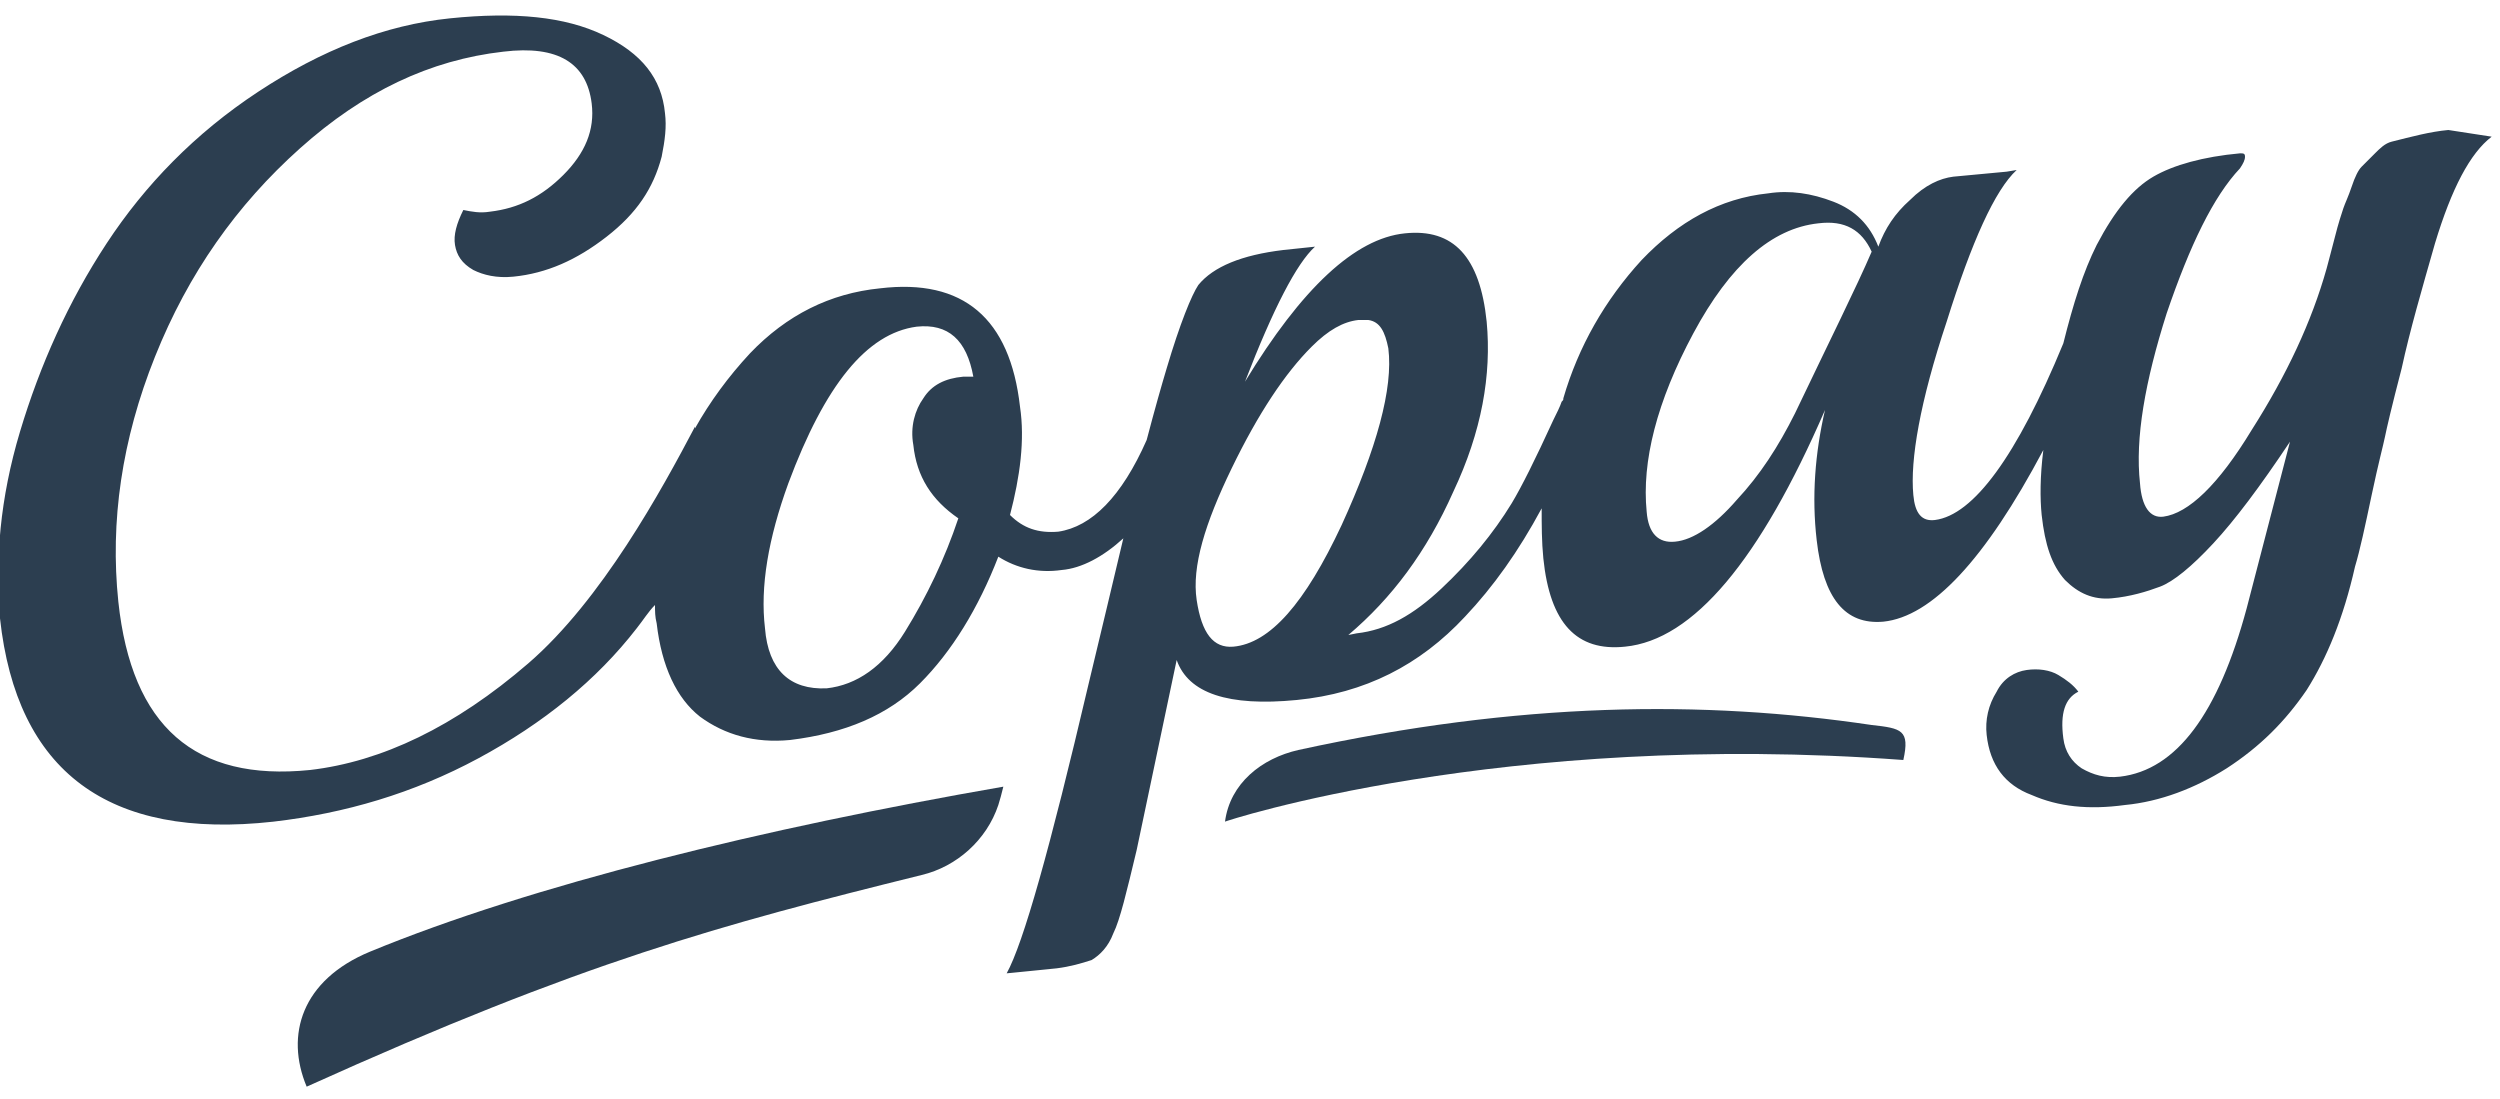
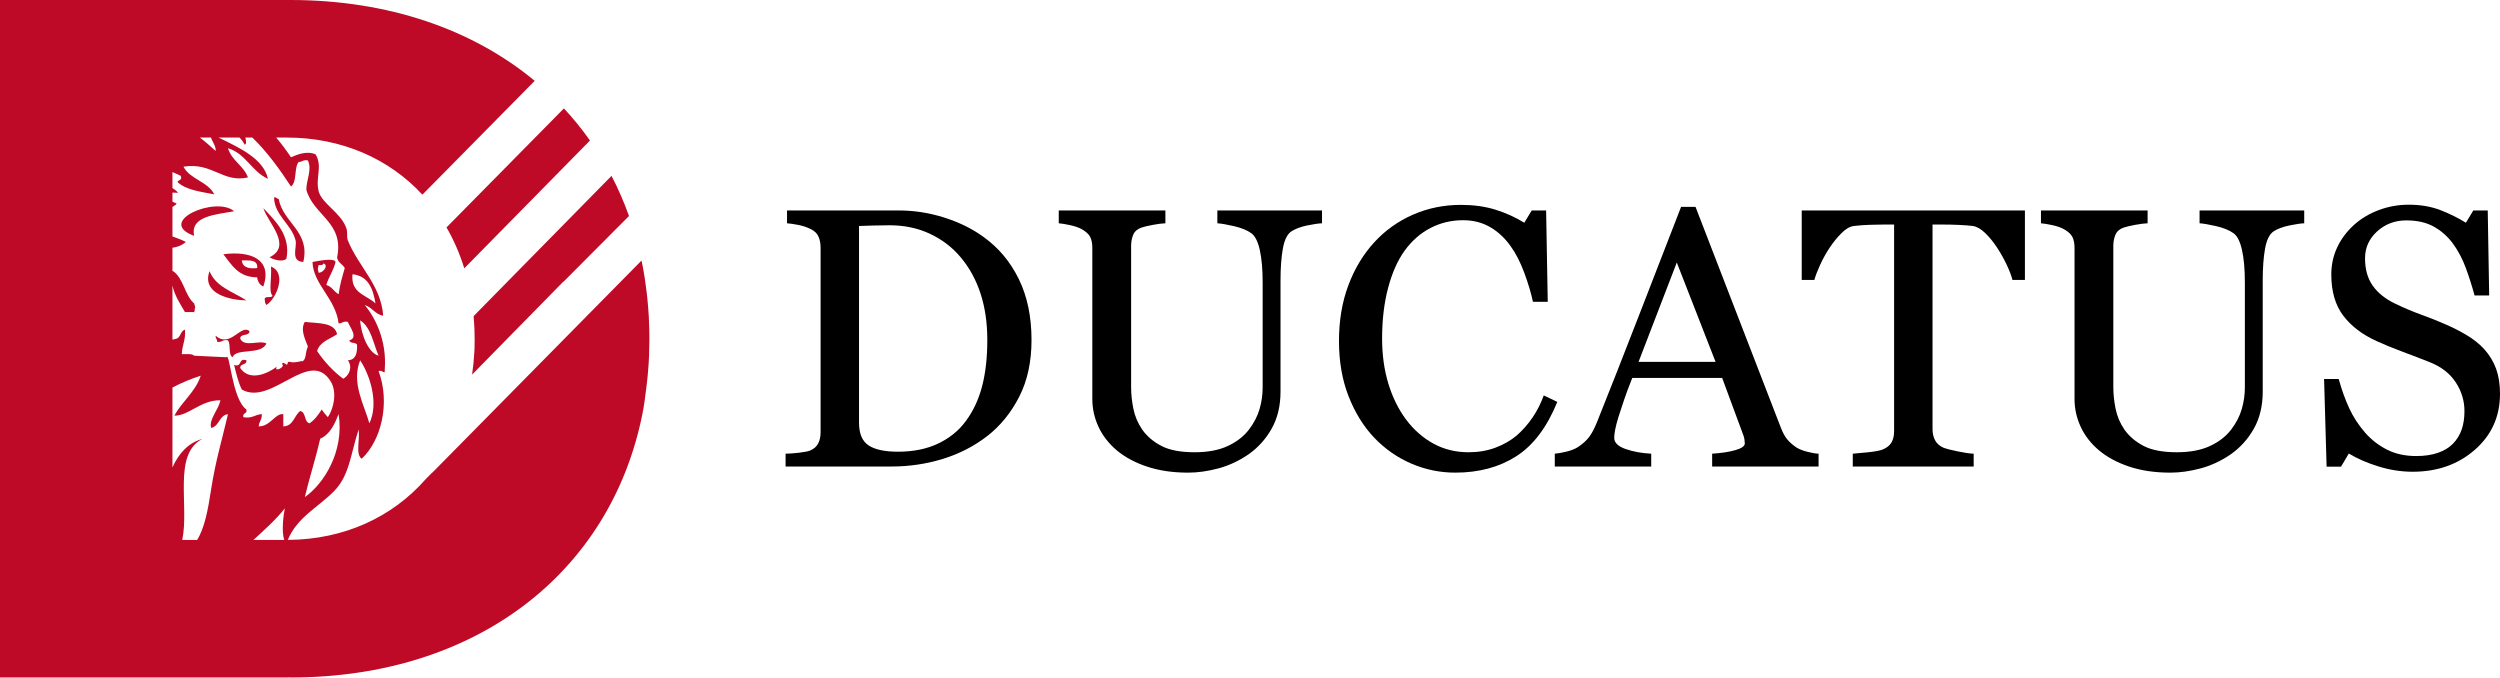
- <svg xmlns="http://www.w3.org/2000/svg" version="1.1" id="Capa_1" x="0px" y="0px" viewBox="-222 391.9 150 65.9" enable-background="new -222 391.9 150 65.9" xml:space="preserve">
-   <g id="Login">
-     <g id="Tour-1" transform="translate(-244, -476)">
-       <g id="download-3" transform="translate(244, 476)">
-         <path id="Shape_4_" fill="#2C3E50" d="M-75.1,399.7c-1.1,0.1-2.2,0.4-3.4,0.7c-0.4,0.1-0.7,0.4-1,0.7     c-0.3,0.3-0.6,0.6-0.8,0.8c-0.2,0.2-0.4,0.6-0.6,1.2c-0.2,0.6-0.4,1-0.5,1.3c-0.1,0.3-0.3,0.9-0.5,1.7c-0.2,0.8-0.4,1.5-0.5,1.9     c-0.9,3.2-2.4,6.4-4.5,9.7c-2,3.3-3.8,5-5.3,5.2c-0.8,0.1-1.3-0.6-1.4-2c-0.3-2.7,0.3-6.1,1.6-10.2c1.4-4.1,2.8-7,4.4-8.7     c0.2-0.3,0.3-0.5,0.3-0.7c0-0.2-0.1-0.2-0.3-0.2c-2.2,0.2-4,0.7-5.2,1.4c-1.2,0.7-2.3,2-3.4,4.1c-0.8,1.6-1.4,3.5-2,5.9     c-2.8,6.8-5.4,10.3-7.7,10.6c-0.8,0.1-1.2-0.4-1.3-1.5c-0.2-2.1,0.4-5.6,2-10.4c1.5-4.8,2.9-7.9,4.2-9.1l-0.6,0.1l-3.2,0.3     c-0.8,0.1-1.7,0.5-2.6,1.4c-0.9,0.8-1.5,1.7-1.9,2.8c-0.5-1.3-1.4-2.2-2.7-2.7c-1.3-0.5-2.6-0.7-3.9-0.5c-2.9,0.3-5.4,1.7-7.6,4     c-2.2,2.4-3.8,5.2-4.7,8.3c0,0.1,0,0.1-0.1,0.2c-0.1,0.3-0.3,0.7-0.5,1.1c-1.1,2.4-1.9,4-2.5,5c-1.1,1.8-2.5,3.5-4.2,5.1     s-3.3,2.5-5.1,2.7l-0.5,0.1c2.6-2.2,4.7-5,6.3-8.6c1.7-3.6,2.3-7,2-10.2c-0.4-3.9-2-5.6-4.9-5.3c-3,0.3-6.2,3.3-9.6,8.9     c1.7-4.4,3.1-7.1,4.2-8.1l-1.9,0.2c-2.5,0.3-4.2,1-5.1,2.1c-0.4,0.6-1.1,2.3-1.9,5c-0.3,1-0.7,2.4-1.2,4.3     c-1.5,3.4-3.3,5.2-5.3,5.5c-1.2,0.1-2.1-0.2-2.9-1c0.6-2.3,0.9-4.5,0.6-6.5c-0.6-5.3-3.4-7.7-8.4-7.1c-3,0.3-5.6,1.6-7.8,3.9     c-1.3,1.4-2.4,2.9-3.3,4.5c0,0,0,0,0-0.1c-2,3.8-5.6,10.4-10,14.2c-4.4,3.8-8.8,5.9-13.1,6.4c-6.9,0.7-10.7-2.6-11.5-10.1     c-0.5-4.8,0.2-9.7,2.2-14.7c2-5,4.9-9.1,8.7-12.5c3.8-3.4,7.8-5.3,12.2-5.8c3.3-0.4,5,0.7,5.3,3.1c0.2,1.6-0.4,3-1.7,4.3     c-1.3,1.3-2.7,2-4.4,2.2c-0.6,0.1-1.1,0-1.6-0.1c-0.4,0.8-0.6,1.5-0.5,2.1c0.1,0.6,0.4,1.1,1.1,1.5c0.6,0.3,1.4,0.5,2.4,0.4     c2-0.2,3.8-1,5.6-2.4s2.8-2.9,3.3-4.8c0.2-1,0.3-1.8,0.2-2.6c-0.2-2.1-1.4-3.6-3.7-4.7s-5.3-1.4-9.2-1c-3.9,0.4-7.7,1.9-11.5,4.4     c-3.8,2.5-6.8,5.6-9.1,9.1c-2.3,3.5-4,7.3-5.2,11.3c-1.2,4-1.5,7.7-1.2,11.2c1,9.2,6.5,13.3,16.4,12.2c4.3-0.5,8.4-1.7,12.3-3.8     c3.9-2.1,7.1-4.7,9.5-7.8c0.4-0.5,0.7-1,1.1-1.4c0,0.4,0,0.7,0.1,1.1c0.3,2.6,1.2,4.5,2.6,5.6c1.5,1.1,3.3,1.6,5.4,1.4     c3.3-0.4,5.9-1.5,7.8-3.4c1.9-1.9,3.5-4.5,4.7-7.6c1.1,0.7,2.4,1,3.8,0.8c1.2-0.1,2.5-0.8,3.7-1.9c-0.6,2.5-1.3,5.5-2.1,8.8     c-2.3,9.8-3.9,15.5-4.9,17.3l3-0.3c0.8-0.1,1.5-0.3,2.1-0.5c0.5-0.3,1-0.8,1.3-1.6c0.4-0.8,0.8-2.5,1.4-5l2.4-11.4     c0.7,2,3.1,2.8,7.2,2.4c4.1-0.4,7.4-2.1,10.1-5c1.7-1.8,3.2-3.9,4.6-6.5c0,1,0,2,0.1,3c0.4,3.9,2,5.6,4.9,5.3     c4.1-0.4,8.1-5.2,12-14.2c-0.6,2.6-0.8,5.2-0.5,7.8c0.4,3.5,1.7,5.1,4,4.9c2.9-0.3,6.1-3.7,9.6-10.3c-0.2,1.6-0.2,2.9-0.1,3.9     c0.2,1.8,0.6,3,1.4,3.9c0.8,0.8,1.7,1.2,2.8,1.1s2.1-0.4,2.9-0.7c0.8-0.3,1.9-1.2,3.2-2.6c1.3-1.4,2.8-3.4,4.6-6.1l-2.6,10     c-1.7,6.3-4.2,9.7-7.6,10.1c-0.9,0.1-1.6-0.1-2.3-0.5c-0.6-0.4-1-1-1.1-1.8c-0.2-1.5,0.1-2.4,0.9-2.8c-0.3-0.4-0.7-0.7-1.2-1     s-1.2-0.4-1.9-0.3c-0.7,0.1-1.4,0.5-1.8,1.3c-0.5,0.8-0.7,1.7-0.6,2.6c0.2,1.8,1.1,3,2.7,3.6c1.6,0.7,3.4,0.9,5.6,0.6     c2.1-0.2,4.2-1,6.1-2.2c2-1.3,3.5-2.8,4.8-4.7c1.2-1.9,2.2-4.3,2.9-7.4c0.3-1,0.6-2.4,1-4.3c0.4-1.9,0.7-3,0.8-3.5     c0.1-0.5,0.4-1.8,1-4.1c0.5-2.3,1.2-4.7,2-7.5c1-3.3,2.1-5.4,3.4-6.4L-75.1,399.7L-75.1,399.7z M-164.2,414.5     c-1.1,0.1-1.9,0.5-2.4,1.3c-0.5,0.7-0.8,1.7-0.6,2.8c0.2,1.9,1.1,3.3,2.7,4.4c-0.8,2.4-1.9,4.7-3.2,6.8c-1.3,2.1-2.9,3.2-4.7,3.4     c-2.2,0.1-3.5-1.1-3.7-3.6c-0.3-2.5,0.2-5.4,1.4-8.7c2.2-5.9,4.7-9,7.7-9.4c1.9-0.2,3,0.8,3.4,3L-164.2,414.5L-164.2,414.5z      M-148,430.7c-1.2,0.1-1.9-0.8-2.2-2.8s0.5-4.6,2.1-7.9c1.6-3.3,3.2-5.7,4.8-7.3c1-1,1.9-1.5,2.8-1.6c0.3,0,0.4,0,0.6,0     c0.7,0.1,1,0.7,1.2,1.7c0.3,2.4-0.7,6-2.8,10.6C-143.7,428.1-145.8,430.5-148,430.7L-148,430.7z M-114.3,416.7     c-1,2-2.1,3.7-3.5,5.2c-1.3,1.5-2.6,2.4-3.7,2.5c-1,0.1-1.6-0.5-1.7-1.8c-0.3-3,0.6-6.6,2.8-10.7c2.2-4.1,4.7-6.3,7.5-6.6     c1.6-0.2,2.6,0.4,3.2,1.7C-110.6,409.1-112.2,412.3-114.3,416.7L-114.3,416.7z" />
-         <path id="Shape_5_" fill="#2C3E50" d="M-161.8,439.1c-14.4,2.5-28.3,5.9-38,9.9     c-4.1,1.7-5.1,5-3.8,8.1c16.6-7.5,24.8-9.7,36.9-12.7c2.1-0.5,3.9-2.1,4.6-4.2C-162,439.9-161.9,439.5-161.8,439.1L-161.8,439.1z     " />
-         <path id="Shape_6_" fill="#2C3E50" d="M-107.8,437.5c0.4-1.8-0.1-1.9-1.9-2.1     c-10.1-1.5-21.1-1.4-34.4,1.5c-2.2,0.5-4.1,2-4.4,4.3C-148.6,441.2-131.9,435.7-107.8,437.5L-107.8,437.5L-107.8,437.5z" />
-       </g>
+ <svg xmlns="http://www.w3.org/2000/svg" version="1.1" x="0px" y="0px" width="1217.76" height="330" viewBox="0 0 1217.76 330" enable-background="new 0 0 1457.484 578.584" xml:space="preserve" id="svg55">
+   <defs id="defs59" />
+   <g id="Ebene_1" transform="translate(-119.93,-124.325)">
+     <g id="g16">
+       <path d="m 267.657,251.925 c 3.575,-14.808 -9.886,-19.06 -11.978,-30.694 -0.958,-0.042 -1.037,-0.96 -2.246,-0.749 0.053,8.624 8.588,13.206 10.481,20.963 0.783,3.203 -2.664,10.188 3.743,10.48 z" id="path2" style="fill:#be0a26" />
+       <path d="m 214.503,239.198 c -2.099,-9.757 10.962,-10.374 19.465,-11.978 -8.786,-7.637 -38.526,5.088 -19.465,11.978 z" id="path4" style="fill:#be0a26" />
+       <path d="m 251.188,249.68 c 1.892,0.995 5.947,2.489 8.235,0.748 2.337,-11.371 -5.629,-18.791 -11.23,-24.706 2.403,7.317 14.344,18.376 2.995,23.958 z" id="path6" style="fill:#be0a26" />
+       <path d="m 245.198,259.411 c 0.273,2.222 1.298,3.694 2.994,4.492 4.632,-13.417 -6.428,-17.491 -19.465,-15.722 4.086,5.148 7.255,11.214 16.471,11.23 z m 0,-4.491 c -4.162,0.418 -7.14,-0.347 -7.486,-3.744 3.757,-0.014 7.924,-0.439 7.486,3.744 z" id="path8" style="fill:#be0a26" />
+       <path d="m 251.936,254.171 c 0.392,6.433 -1.239,12.064 0.749,14.225 -0.512,1.484 -4.459,-0.467 -3.743,2.246 -0.032,1.03 0.354,1.644 0.748,2.247 4.958,-3.097 10.144,-15.581 2.246,-18.718 z" id="path10" style="fill:#be0a26" />
+       <path d="m 221.989,256.417 c -4.063,11.36 10.735,14.174 17.968,14.225 -6.531,-4.2 -14.908,-6.554 -17.968,-14.225 z" id="path12" style="fill:#be0a26" />
+       <path d="m 249.689,291.604 c -3.569,-1.747 -10.551,2.047 -12.727,-2.246 -0.162,-2.906 4.518,-0.971 4.492,-3.743 -4.211,-3.616 -9.282,8.473 -16.471,2.246 -0.168,1.416 0.844,1.651 0.748,2.995 2.363,0.367 2.645,-1.348 5.241,-0.749 1.507,1.988 0.028,6.96 2.246,8.235 1.601,-4.705 14.07,-0.844 16.471,-6.738 z" id="path14" style="fill:#be0a26" />
+     </g>
+     <g id="g32">
+       <path d="m 622.387,289.951 c 0,10.606 -1.992,19.806 -5.977,27.598 -3.984,7.793 -9.17,14.181 -15.557,19.16 -6.445,4.98 -13.682,8.701 -21.709,11.162 -8.027,2.461 -16.318,3.691 -24.873,3.691 h -51.68 v -6.24 c 1.699,0 3.912,-0.161 6.637,-0.483 2.725,-0.321 4.525,-0.688 5.404,-1.099 1.758,-0.761 3.033,-1.89 3.824,-3.384 0.791,-1.494 1.186,-3.296 1.186,-5.405 v -90 c 0,-1.991 -0.338,-3.779 -1.01,-5.361 -0.674,-1.582 -2.008,-2.841 -4,-3.779 -1.816,-0.879 -3.779,-1.523 -5.889,-1.934 -2.109,-0.409 -3.926,-0.673 -5.449,-0.791 v -6.24 h 54.492 c 7.5,0 14.883,1.158 22.148,3.472 7.266,2.315 13.594,5.436 18.984,9.36 7.324,5.216 13.066,12.041 17.227,20.479 4.161,8.438 6.242,18.368 6.242,29.794 z m -21.533,-0.044 c 0,-8.371 -1.113,-15.939 -3.34,-22.702 -2.227,-6.762 -5.479,-12.66 -9.756,-17.695 -4.043,-4.802 -9.008,-8.577 -14.896,-11.329 -5.889,-2.752 -12.438,-4.128 -19.645,-4.128 -2.402,0 -5.111,0.044 -8.129,0.132 -3.02,0.088 -5.26,0.162 -6.725,0.22 v 95.812 c 0,5.329 1.553,9.018 4.658,11.066 3.105,2.048 7.881,3.073 14.326,3.073 7.441,0 13.945,-1.317 19.512,-3.951 5.567,-2.634 10.078,-6.294 13.535,-10.978 3.633,-4.918 6.285,-10.611 7.955,-17.082 1.671,-6.469 2.505,-13.948 2.505,-22.438 z" id="path18" />
+       <path d="m 763.891,233.086 c -1.641,0.059 -4.043,0.411 -7.207,1.055 -3.164,0.646 -5.742,1.612 -7.734,2.9 -1.992,1.349 -3.369,4.131 -4.131,8.35 -0.762,4.219 -1.143,9.375 -1.143,15.469 v 54.229 c 0,6.914 -1.436,12.92 -4.307,18.018 -2.871,5.098 -6.65,9.287 -11.338,12.568 -4.629,3.164 -9.506,5.436 -14.633,6.812 -5.129,1.376 -10.035,2.065 -14.723,2.065 -7.5,0 -14.18,-0.981 -20.039,-2.944 -5.859,-1.963 -10.781,-4.614 -14.766,-7.954 -3.926,-3.34 -6.885,-7.163 -8.877,-11.47 -1.992,-4.307 -2.988,-8.803 -2.988,-13.491 v -73.74 c 0,-2.05 -0.338,-3.764 -1.01,-5.142 -0.674,-1.376 -2.037,-2.65 -4.088,-3.823 -1.465,-0.819 -3.34,-1.479 -5.625,-1.978 -2.285,-0.497 -4.16,-0.805 -5.625,-0.923 v -6.24 H 687.6 v 6.24 c -1.641,0.059 -3.705,0.323 -6.195,0.791 -2.492,0.468 -4.322,0.908 -5.494,1.317 -1.992,0.703 -3.326,1.874 -3.998,3.513 -0.674,1.64 -1.012,3.425 -1.012,5.356 v 68.852 c 0,3.337 0.365,6.836 1.1,10.495 0.732,3.66 2.182,7.069 4.35,10.23 2.285,3.223 5.391,5.856 9.316,7.905 3.925,2.049 9.316,3.073 16.172,3.073 6.445,0 11.852,-1.024 16.217,-3.073 4.363,-2.049 7.807,-4.742 10.326,-8.081 2.402,-3.161 4.102,-6.468 5.098,-9.923 0.996,-3.454 1.494,-6.938 1.494,-10.451 v -51.113 c 0,-6.499 -0.469,-11.81 -1.406,-15.938 -0.938,-4.128 -2.314,-6.836 -4.131,-8.124 -2.051,-1.464 -4.848,-2.605 -8.393,-3.425 -3.547,-0.819 -6.256,-1.287 -8.131,-1.405 v -6.24 h 50.977 v 6.24 z" id="path20" />
+       <path d="m 828.795,354.551 c -7.434,0 -14.562,-1.467 -21.383,-4.397 -6.821,-2.93 -12.867,-7.152 -18.135,-12.664 -5.211,-5.512 -9.369,-12.239 -12.471,-20.185 -3.104,-7.945 -4.654,-16.901 -4.654,-26.868 0,-9.968 1.521,-19.012 4.566,-27.135 3.043,-8.12 7.258,-15.111 12.645,-20.975 5.326,-5.803 11.619,-10.289 18.879,-13.456 7.258,-3.167 15.016,-4.75 23.27,-4.75 6.146,0 11.707,0.763 16.684,2.285 4.975,1.524 9.717,3.663 14.225,6.416 l 3.6,-5.977 h 7.031 l 0.791,44.473 h -7.207 c -0.936,-4.335 -2.342,-9.038 -4.215,-14.106 -1.873,-5.067 -4.066,-9.36 -6.582,-12.876 -2.811,-3.983 -6.146,-7.104 -10.008,-9.36 -3.863,-2.255 -8.281,-3.384 -13.256,-3.384 -5.676,0 -10.959,1.261 -15.846,3.782 -4.887,2.521 -9.115,6.246 -12.684,11.17 -3.395,4.752 -6.059,10.792 -7.99,18.121 -1.93,7.331 -2.896,15.51 -2.896,24.541 0,7.975 1.01,15.291 3.029,21.946 2.018,6.655 4.902,12.505 8.648,17.547 3.744,4.985 8.178,8.884 13.299,11.699 5.121,2.815 10.842,4.222 17.164,4.222 4.742,0 9.102,-0.747 13.082,-2.241 3.979,-1.494 7.432,-3.472 10.359,-5.933 2.926,-2.578 5.5,-5.507 7.725,-8.789 2.225,-3.281 4.039,-6.855 5.443,-10.723 l 6.592,3.164 c -5.033,12.363 -11.709,21.196 -20.021,26.499 -8.315,5.302 -18.208,7.954 -29.684,7.954 z" id="path22" />
+       <path d="m 1005.766,351.562 h -51.84 v -6.24 c 4.57,-0.293 8.363,-0.879 11.381,-1.758 3.018,-0.879 4.525,-1.963 4.525,-3.252 0,-0.527 -0.059,-1.172 -0.176,-1.934 -0.117,-0.761 -0.291,-1.436 -0.525,-2.021 l -10.33,-27.949 h -43.779 c -1.643,4.102 -2.977,7.677 -4.004,10.723 -1.027,3.047 -1.951,5.859 -2.773,8.438 -0.764,2.52 -1.291,4.57 -1.584,6.152 -0.295,1.582 -0.439,2.871 -0.439,3.867 0,2.344 1.846,4.161 5.537,5.449 3.691,1.289 7.852,2.052 12.482,2.285 v 6.24 H 877.27 v -6.24 c 1.525,-0.117 3.428,-0.453 5.713,-1.011 2.285,-0.557 4.16,-1.304 5.625,-2.241 2.344,-1.582 4.16,-3.237 5.449,-4.966 1.289,-1.728 2.549,-4.116 3.779,-7.163 6.27,-15.645 13.184,-33.223 20.742,-52.734 7.558,-19.511 14.297,-36.884 20.215,-52.119 h 7.031 l 41.572,107.578 c 0.879,2.285 1.875,4.131 2.988,5.537 1.113,1.406 2.666,2.783 4.658,4.131 1.348,0.821 3.105,1.509 5.273,2.065 2.168,0.558 3.984,0.865 5.449,0.923 v 6.24 z m -50.176,-50.976 -18.891,-48.397 -18.621,48.397 z" id="path24" />
+       <path d="m 1106.273,260.684 h -6.064 c -0.527,-2.109 -1.482,-4.614 -2.863,-7.515 -1.379,-2.9 -2.92,-5.639 -4.623,-8.218 -1.764,-2.694 -3.686,-5.054 -5.771,-7.075 -2.084,-2.021 -4.096,-3.178 -6.033,-3.472 -1.822,-0.233 -4.111,-0.409 -6.871,-0.527 -2.76,-0.117 -5.316,-0.176 -7.664,-0.176 h -5.109 v 99.756 c 0,1.934 0.41,3.706 1.23,5.317 0.82,1.612 2.256,2.856 4.307,3.735 1.055,0.41 3.266,0.967 6.637,1.67 3.369,0.703 5.99,1.085 7.865,1.143 v 6.24 h -58.887 v -6.24 c 1.641,-0.117 4.145,-0.352 7.516,-0.703 3.369,-0.352 5.697,-0.791 6.986,-1.318 1.934,-0.761 3.354,-1.859 4.264,-3.296 0.908,-1.436 1.361,-3.354 1.361,-5.757 V 233.701 h -5.098 c -1.816,0 -4.072,0.044 -6.768,0.132 -2.696,0.088 -5.273,0.279 -7.734,0.571 -1.934,0.234 -3.941,1.393 -6.02,3.472 -2.08,2.081 -4,4.438 -5.758,7.075 -1.758,2.637 -3.311,5.436 -4.658,8.394 -1.348,2.959 -2.285,5.405 -2.812,7.339 h -6.152 v -33.838 h 108.721 v 33.838 z" id="path26" />
+       <path d="m 1242.328,233.086 c -1.641,0.059 -4.043,0.411 -7.207,1.055 -3.164,0.646 -5.742,1.612 -7.734,2.9 -1.992,1.349 -3.369,4.131 -4.131,8.35 -0.762,4.219 -1.143,9.375 -1.143,15.469 v 54.229 c 0,6.914 -1.436,12.92 -4.307,18.018 -2.871,5.098 -6.65,9.287 -11.338,12.568 -4.629,3.164 -9.506,5.436 -14.633,6.812 -5.129,1.376 -10.035,2.065 -14.723,2.065 -7.5,0 -14.18,-0.981 -20.039,-2.944 -5.859,-1.963 -10.781,-4.614 -14.766,-7.954 -3.926,-3.34 -6.885,-7.163 -8.877,-11.47 -1.992,-4.307 -2.988,-8.803 -2.988,-13.491 v -73.74 c 0,-2.05 -0.338,-3.764 -1.01,-5.142 -0.674,-1.376 -2.037,-2.65 -4.088,-3.823 -1.465,-0.819 -3.34,-1.479 -5.625,-1.978 -2.285,-0.497 -4.16,-0.805 -5.625,-0.923 v -6.24 h 51.943 v 6.24 c -1.641,0.059 -3.705,0.323 -6.195,0.791 -2.492,0.468 -4.322,0.908 -5.494,1.317 -1.992,0.703 -3.326,1.874 -3.998,3.513 -0.674,1.64 -1.012,3.425 -1.012,5.356 v 68.852 c 0,3.337 0.365,6.836 1.1,10.495 0.732,3.66 2.182,7.069 4.35,10.23 2.285,3.223 5.391,5.856 9.316,7.905 3.925,2.049 9.316,3.073 16.172,3.073 6.445,0 11.852,-1.024 16.217,-3.073 4.363,-2.049 7.807,-4.742 10.326,-8.081 2.402,-3.161 4.102,-6.468 5.098,-9.923 0.996,-3.454 1.494,-6.938 1.494,-10.451 v -51.113 c 0,-6.499 -0.469,-11.81 -1.406,-15.938 -0.938,-4.128 -2.314,-6.836 -4.131,-8.124 -2.051,-1.464 -4.848,-2.605 -8.393,-3.425 -3.547,-0.819 -6.256,-1.287 -8.131,-1.405 v -6.24 h 50.977 v 6.24 z" id="path28" />
+       <path d="m 1329.955,294.346 c 2.637,2.931 4.584,6.139 5.846,9.624 1.26,3.487 1.889,7.545 1.889,12.173 0,11.017 -4.072,20.098 -12.217,27.246 -8.145,7.149 -18.252,10.723 -30.322,10.723 -5.566,0 -11.133,-0.865 -16.699,-2.593 -5.566,-1.728 -10.371,-3.823 -14.414,-6.284 l -3.779,6.416 h -7.031 l -1.23,-42.715 h 7.119 c 1.465,5.273 3.178,10.034 5.143,14.282 1.963,4.249 4.555,8.218 7.777,11.909 3.047,3.458 6.605,6.211 10.68,8.262 4.072,2.052 8.803,3.076 14.193,3.076 4.043,0 7.572,-0.527 10.592,-1.583 3.018,-1.057 5.463,-2.554 7.338,-4.489 1.875,-1.937 3.266,-4.21 4.176,-6.821 0.908,-2.611 1.361,-5.618 1.361,-9.021 0,-4.986 -1.406,-9.636 -4.219,-13.948 -2.812,-4.312 -7.002,-7.583 -12.568,-9.814 -3.809,-1.516 -8.174,-3.194 -13.096,-5.032 -4.922,-1.837 -9.17,-3.574 -12.744,-5.208 -7.031,-3.163 -12.494,-7.308 -16.391,-12.433 -3.898,-5.125 -5.846,-11.818 -5.846,-20.078 0,-4.744 0.967,-9.167 2.9,-13.267 1.933,-4.1 4.688,-7.762 8.262,-10.984 3.398,-3.046 7.412,-5.433 12.041,-7.16 4.629,-1.727 9.463,-2.593 14.502,-2.593 5.742,0 10.885,0.879 15.426,2.637 4.539,1.758 8.686,3.81 12.436,6.152 l 3.604,-5.977 h 7.031 l 0.703,41.396 h -7.119 c -1.289,-4.746 -2.738,-9.286 -4.35,-13.623 -1.613,-4.335 -3.707,-8.262 -6.285,-11.777 -2.52,-3.397 -5.596,-6.108 -9.229,-8.13 -3.633,-2.022 -8.086,-3.032 -13.359,-3.032 -5.566,0 -10.312,1.788 -14.238,5.361 -3.926,3.575 -5.889,7.94 -5.889,13.096 0,5.392 1.26,9.859 3.779,13.403 2.52,3.546 6.182,6.46 10.986,8.745 4.277,2.052 8.482,3.823 12.613,5.317 4.131,1.494 8.129,3.091 11.996,4.79 3.516,1.524 6.9,3.252 10.152,5.186 3.252,1.934 6.078,4.191 8.48,6.768 z" id="path30" />
+     </g>
+     <g id="g40">
+       <path d="m 436.234,288.102 c -0.006,-0.895 -0.016,-1.782 -0.031,-2.651 -0.003,-0.187 -0.002,-0.375 -0.006,-0.562 l -0.006,0.003 c -0.094,-4.597 -0.318,-8.723 -0.605,-11.622 l -0.006,-0.004 c -0.084,-0.973 -0.168,-1.944 -0.266,-2.911 l 0.008,-0.004 c -0.121,-1.217 -0.251,-2.43 -0.395,-3.636 -0.574,-4.749 -1.263,-9.451 -2.199,-14.021 -0.098,-0.485 -0.205,-0.964 -0.307,-1.447 l -101.908,103.316 -0.06,-0.061 -3.301,3.364 c -16.247,18.452 -39.681,29.276 -67.029,29.452 4.506,-10.994 14.891,-15.977 22.508,-23.729 7.592,-7.725 8.016,-17.92 11.979,-30.003 0.752,4.488 -1.65,12.103 1.497,14.196 9.438,-8.74 14.054,-27.062 8.235,-42.688 1.958,-0.876 3.221,2.302 2.994,-0.756 1.147,-14.375 -4.863,-25.583 -9.732,-31.447 3.587,1.155 4.988,4.493 8.984,5.238 -1.047,-14.896 -12.103,-23.979 -17.219,-36.685 -0.721,-1.789 0.031,-3.764 -0.749,-5.99 -2.661,-7.598 -11.901,-11.897 -13.476,-17.969 -1.665,-6.422 2.045,-12.238 -1.498,-17.968 -4.081,-1.855 -8.843,0.042 -11.979,1.417 -2.255,-3.33 -4.61,-6.609 -7.226,-9.609 h 5.006 c 26.825,0 49.931,10.212 66.239,27.822 l 54.705,-55.446 C 350.139,138.645 309.151,124.325 261.328,124.325 H 119.93 v 330 h 138.107 c 1.183,0 2.357,-0.017 3.531,-0.033 l 0.004,0.033 c 90.039,0 155.731,-50.762 171.278,-128.367 0.93,-4.552 1.487,-9.303 2.06,-14.031 0.144,-1.206 0.291,-2.409 0.412,-3.626 l -0.008,-0.004 c 0.194,-1.932 0.223,-2.258 0.34,-3.731 0.396,-4.472 0.566,-9.474 0.583,-14.285 10e-4,-0.207 0.007,-0.412 0.007,-0.619 l -0.004,-0.002 c 0,-0.224 -0.002,-0.444 -0.002,-0.667 l 0.006,-0.003 c 0,-0.297 -0.009,-0.592 -0.01,-0.888 z M 268.406,366.47 c 2.291,-9.688 5.284,-18.672 7.486,-28.449 4.839,-2.148 6.978,-6.998 8.984,-11.979 2.853,18.327 -7.343,34.079 -16.47,40.428 z m 31.444,-35.936 c -2.437,-8.865 -8.909,-19.732 -4.492,-30.695 4.743,7.111 9.234,20.822 4.492,30.695 z m 4.492,-32.941 c -4.586,-1.161 -8.438,-9.524 -8.984,-17.219 5.345,3.389 6.332,11.136 8.984,17.219 z m -12.727,-39.678 c 7.687,0.797 9.996,6.972 11.229,14.224 -4.323,-4.16 -12.149,-4.821 -11.229,-14.224 z m -68.91,-66.589 c 0.6,2 2.467,4.148 2.279,6.533 -2.516,-2.225 -5.015,-4.533 -7.688,-6.533 z m 0.04,171.514 c -1.527,9.959 -3.13,18.486 -6.769,24.486 h -7.264 c 3.488,-17 -4.692,-41.659 9.752,-49.19 -6.84,1.862 -11.535,7.131 -14.535,13.881 V 313.11 c 4,-2.146 9.132,-4.335 13.787,-5.784 -2.671,8.059 -9.112,12.458 -12.837,19.465 7.143,0.086 12.733,-7.623 22.405,-7.487 -0.889,4.729 -5.687,9.142 -4.52,13.476 4.132,-0.86 3.816,-6.151 8.222,-6.737 -2.85,12.319 -6.096,22.816 -8.241,36.797 z m 15.716,-35.3 c -0.559,-2.305 2.055,-1.439 1.496,-3.744 -7.107,-5.12 -8.051,-28.341 -9.754,-25.455 l -15.7,-0.749 c -1.088,-1.156 -3.833,-0.658 -5.989,-0.748 0.048,-4.444 1.999,-6.984 1.498,-11.979 -2.295,0.701 -1.944,3.828 -4.273,4.492 -0.737,0.236 -1.809,0.347 -1.809,0.386 v -26.326 c 1.063,5.014 4.136,9.474 6.082,12.909 h 4.491 c 1.163,-3 -0.627,0.852 0.535,-2.307 -0.535,-2.033 0,0.152 -0.535,-1.881 -4.699,-4.034 -5.134,-12.487 -10.48,-15.874 -0.039,0.15 -0.059,0.299 -0.093,0.449 v -11.708 c 2,-0.244 4.514,-1.05 6.52,-2.812 -2.028,-1.113 -4.52,-1.977 -6.52,-2.692 v -14.237 c 0,-0.367 1.624,-0.92 2.027,-1.788 -0.648,-0.412 -2.027,-0.751 -2.027,-1.029 v -4.316 c 0,0.034 1.855,0.069 2.775,0.104 -0.786,-0.938 -1.775,-1.69 -2.775,-2.302 v -7.786 c 1,0.517 2.784,1.133 4.055,1.853 0.857,2.355 -1.285,1.82 -1.607,2.995 4.117,3.869 11.211,4.706 17.914,5.988 -3.167,-6.316 -11.766,-7.227 -15.002,-13.475 14.154,-2.245 19.157,8.035 31.431,5.241 -2.175,-5.812 -7.879,-8.099 -9.739,-14.225 8.795,2.685 11.521,11.352 19.461,14.892 -2.172,-9.834 -13.858,-15.09 -24.047,-20.09 h 10.195 c 1.033,1 1.917,2.297 2.619,3.539 0.855,-0.758 0.645,-1.539 0.232,-3.539 h 3.401 c 7.233,7 13.195,15.271 18.825,23.834 3.06,-2.182 1.396,-9.045 3.744,-11.938 1.763,0.017 2.204,-1.269 4.491,-0.729 2.155,4.39 -0.796,9.522 -0.749,14.234 3.335,12.482 18.568,15.895 14.975,32.947 0.331,2.663 2.71,3.281 3.742,5.243 -1.187,4.054 -2.396,8.086 -2.994,12.728 -2.28,-1.213 -3.229,-3.758 -5.989,-4.492 1.159,-4.081 3.508,-6.972 4.492,-11.229 -0.729,-2.15 -8.362,-0.46 -11.229,0 0.338,10.99 11.216,17.659 12.727,29.947 1.764,0.016 2.204,-1.29 4.492,-0.749 0.932,2.565 5.279,7.68 0.748,8.983 0.244,1.754 3.266,0.728 3.744,2.246 0.127,4.121 -0.698,7.288 -4.492,7.487 2.402,3.195 0.761,7.304 -2.246,8.984 -5.009,-3.726 -9.168,-8.301 -12.727,-13.476 1.315,-4.672 6.201,-5.777 9.732,-8.235 -1.314,-5.923 -9.276,-5.199 -15.723,-5.989 -2.391,3.912 0.437,9.027 1.497,11.978 -1.525,3.424 -0.538,6.546 -3.095,7.392 0.16,-0.295 0.307,-0.453 0.386,-0.523 -0.234,0.15 -1.201,0.62 -3.756,0.819 -2.21,0.297 -3.154,-1.1 -3.471,0.685 -0.136,1.634 -2.139,-1.685 -2.65,0.204 1.998,1.328 -4.23,4.327 -2.548,1.245 -6.082,4.524 -13.874,6.553 -17.807,0.661 -0.152,-2.399 3.271,-1.221 2.994,-3.743 -4.104,-1.36 -1.885,3.605 -5.989,2.246 1.002,4.238 2.027,8.455 3.744,11.979 14.543,8.345 33.217,-20.874 43.422,-3.744 2.917,4.897 1.548,12.694 -1.497,17.22 -1.038,-1.209 -2.121,-2.371 -2.994,-3.744 -1.681,2.562 -3.413,5.072 -5.99,6.738 -2.702,-0.792 -1.543,-5.442 -4.49,-5.989 -3.03,2.21 -3.232,7.297 -8.232,7.486 v -5.989 c -4,-0.478 -6.322,6.03 -11.98,5.989 0.113,-2.381 1.696,-3.294 1.496,-5.989 -3.3,0.191 -4.692,2.297 -8.985,1.497 z m 36.684,-70.375 c -0.524,-2.304 -0.524,-1.438 0,-3.742 1.062,0.063 2.119,0.123 2.246,-0.749 2.788,0.604 0.144,4.569 -2.246,4.491 z M 258.39,387.326 h -3.46 -11.545 c 5.438,-5 10.768,-9.684 15.289,-15.387 -0.702,3.376 -1.686,11.387 -0.284,15.387 z" id="path34" style="fill:#be0a26" />
+       <path d="m 346.086,255.023 61.225,-62.254 c -3.881,-5.501 -8.118,-10.72 -12.695,-15.638 l -57.193,57.967 c 3.536,6.121 6.445,12.785 8.663,19.925 z" id="path36" style="fill:#be0a26" />
+       <path d="m 351.069,293.969 c -0.02,0.62 -0.06,1.227 -0.087,1.842 -0.199,3.748 -0.578,7.404 -1.098,10.98 l 44.434,-45.271 0.066,0.06 31.938,-32.042 c -2.424,-6.784 -5.271,-13.305 -8.521,-19.545 l -67.172,68.303 c 0.334,3.712 0.51,7.508 0.51,11.387 0,1.417 -0.023,2.832 -0.067,4.235 -0.002,0.016 -0.002,0.033 -0.003,0.051 z" id="path38" style="fill:#be0a26" />
    </g>
  </g>
+   <g id="Abstandsregel" display="none" style="display:none" transform="translate(-119.93,-124.325)">
+     <path display="inline" d="m 119.795,271.389 c 0,10.606 -1.992,19.806 -5.977,27.598 -3.984,7.793 -9.17,14.181 -15.557,19.16 -6.445,4.98 -13.682,8.701 -21.709,11.162 C 68.525,331.77 60.234,333 51.68,333 H 0 v -6.24 c 1.699,0 3.912,-0.161 6.637,-0.483 2.725,-0.321 4.525,-0.688 5.404,-1.099 1.758,-0.761 3.034,-1.89 3.825,-3.384 0.791,-1.494 1.185,-3.296 1.185,-5.405 v -90 c 0,-1.991 -0.338,-3.779 -1.01,-5.361 -0.674,-1.582 -2.008,-2.842 -4,-3.779 -1.816,-0.879 -3.779,-1.523 -5.889,-1.934 -2.109,-0.409 -3.926,-0.673 -5.449,-0.791 v -6.24 h 54.492 c 7.5,0 14.883,1.158 22.148,3.472 7.266,2.315 13.594,5.436 18.984,9.36 7.324,5.216 13.066,12.041 17.227,20.479 4.161,8.438 6.241,18.368 6.241,29.794 z m -21.533,-0.044 c 0,-8.372 -1.113,-15.94 -3.34,-22.702 -2.227,-6.762 -5.479,-12.661 -9.756,-17.697 -4.043,-4.801 -9.008,-8.576 -14.896,-11.328 -5.889,-2.752 -12.438,-4.128 -19.645,-4.128 -2.402,0 -5.112,0.044 -8.129,0.132 -3.02,0.088 -5.26,0.162 -6.725,0.22 v 95.812 c 0,5.329 1.554,9.018 4.658,11.066 3.105,2.049 7.881,3.073 14.326,3.073 7.441,0 13.945,-1.317 19.512,-3.951 5.567,-2.634 10.078,-6.294 13.535,-10.978 3.633,-4.918 6.285,-10.611 7.955,-17.082 1.671,-6.469 2.505,-13.947 2.505,-22.437 z" id="path43" style="display:inline;fill:#9c9e9f" />
+     <path display="inline" d="m 1457.484,289.951 c 0,10.606 -1.992,19.806 -5.977,27.598 -3.984,7.793 -9.17,14.181 -15.557,19.16 -6.445,4.98 -13.682,8.701 -21.709,11.162 -8.027,2.461 -16.318,3.691 -24.873,3.691 h -51.68 v -6.24 c 1.699,0 3.912,-0.161 6.637,-0.483 2.725,-0.321 4.525,-0.688 5.404,-1.099 1.758,-0.761 3.033,-1.89 3.824,-3.384 0.791,-1.494 1.186,-3.296 1.186,-5.405 v -90 c 0,-1.991 -0.338,-3.779 -1.01,-5.361 -0.674,-1.582 -2.008,-2.841 -4,-3.779 -1.816,-0.879 -3.779,-1.523 -5.889,-1.934 -2.109,-0.409 -3.926,-0.673 -5.449,-0.791 v -6.24 h 54.492 c 7.5,0 14.883,1.158 22.148,3.472 7.266,2.315 13.594,5.436 18.984,9.36 7.324,5.216 13.066,12.041 17.227,20.479 4.161,8.438 6.242,18.368 6.242,29.794 z m -21.533,-0.044 c 0,-8.371 -1.113,-15.939 -3.34,-22.702 -2.227,-6.762 -5.479,-12.66 -9.756,-17.695 -4.043,-4.802 -9.008,-8.577 -14.896,-11.329 -5.889,-2.752 -12.438,-4.128 -19.645,-4.128 -2.402,0 -5.112,0.044 -8.129,0.132 -3.02,0.088 -5.26,0.162 -6.725,0.22 v 95.812 c 0,5.329 1.553,9.018 4.658,11.066 3.105,2.048 7.881,3.073 14.326,3.073 7.441,0 13.945,-1.317 19.512,-3.951 5.567,-2.634 10.078,-6.294 13.535,-10.978 3.633,-4.918 6.285,-10.611 7.955,-17.082 1.671,-6.469 2.505,-13.948 2.505,-22.438 z" id="path45" style="display:inline;fill:#9c9e9f" />
+     <path display="inline" d="m 239.59,63.105 c 0,10.606 -1.992,19.806 -5.977,27.598 -3.984,7.793 -9.17,14.181 -15.557,19.16 -6.445,4.98 -13.682,8.701 -21.709,11.162 -8.027,2.461 -16.318,3.691 -24.873,3.691 h -51.68 v -6.24 c 1.699,0 3.912,-0.161 6.637,-0.483 2.726,-0.321 4.525,-0.688 5.404,-1.099 1.758,-0.761 3.033,-1.89 3.824,-3.384 0.791,-1.494 1.186,-3.296 1.186,-5.405 v -90 c 0,-1.991 -0.338,-3.779 -1.01,-5.361 -0.674,-1.582 -2.008,-2.841 -4,-3.779 C 130.019,8.086 128.056,7.443 125.946,7.031 123.837,6.622 122.02,6.358 120.497,6.24 V 0 h 54.493 c 7.5,0 14.882,1.158 22.147,3.472 7.266,2.315 13.594,5.436 18.984,9.36 7.324,5.216 13.066,12.042 17.227,20.479 4.162,8.437 6.242,18.369 6.242,29.794 z m -21.533,-0.043 c 0,-8.372 -1.113,-15.939 -3.34,-22.701 -2.226,-6.763 -5.479,-12.661 -9.756,-17.696 -4.043,-4.802 -9.008,-8.576 -14.896,-11.329 -5.889,-2.752 -12.438,-4.127 -19.645,-4.127 -2.402,0 -5.111,0.043 -8.129,0.131 -3.02,0.088 -5.259,0.162 -6.725,0.22 v 95.812 c 0,5.329 1.553,9.018 4.658,11.066 3.105,2.048 7.881,3.073 14.326,3.073 7.441,0 13.945,-1.317 19.512,-3.951 5.567,-2.634 10.078,-6.293 13.535,-10.977 3.633,-4.918 6.285,-10.612 7.955,-17.082 1.67,-6.47 2.505,-13.949 2.505,-22.439 z" id="path47" style="display:inline;fill:#9c9e9f" />
+     <path display="inline" d="m 239.59,516.973 c 0,10.605 -1.992,19.806 -5.977,27.598 -3.984,7.793 -9.17,14.18 -15.557,19.16 -6.445,4.98 -13.682,8.702 -21.709,11.162 -8.027,2.461 -16.318,3.692 -24.873,3.692 h -51.68 v -6.241 c 1.699,0 3.912,-0.161 6.637,-0.483 2.726,-0.321 4.525,-0.688 5.404,-1.099 1.758,-0.761 3.033,-1.89 3.824,-3.384 0.791,-1.494 1.186,-3.295 1.186,-5.405 v -90 c 0,-1.992 -0.338,-3.78 -1.01,-5.362 -0.674,-1.582 -2.008,-2.841 -4,-3.779 -1.816,-0.879 -3.779,-1.523 -5.889,-1.934 -2.109,-0.409 -3.926,-0.673 -5.449,-0.792 v -6.24 h 54.493 c 7.5,0 14.882,1.157 22.147,3.472 7.266,2.315 13.594,5.436 18.984,9.36 7.324,5.216 13.066,12.041 17.227,20.478 4.162,8.439 6.242,18.371 6.242,29.797 z m -21.533,-0.044 c 0,-8.372 -1.113,-15.94 -3.34,-22.702 -2.226,-6.762 -5.479,-12.66 -9.756,-17.696 -4.043,-4.802 -9.008,-8.577 -14.896,-11.329 -5.889,-2.752 -12.438,-4.128 -19.645,-4.128 -2.402,0 -5.111,0.044 -8.129,0.132 -3.02,0.088 -5.259,0.162 -6.725,0.219 v 95.812 c 0,5.329 1.553,9.018 4.658,11.066 3.105,2.048 7.881,3.073 14.326,3.073 7.441,0 13.945,-1.317 19.512,-3.951 5.566,-2.633 10.078,-6.294 13.535,-10.977 3.633,-4.918 6.285,-10.611 7.955,-17.082 1.671,-6.469 2.505,-13.948 2.505,-22.437 z" id="path49" style="display:inline;fill:#9c9e9f" />
+   </g>
+   <g id="Freiraum" transform="translate(-119.93,-124.325)">
+     <rect x="-0.07" y="0.326" width="1458" height="578" id="rect52" style="fill:none" />
+   </g>
</svg>
